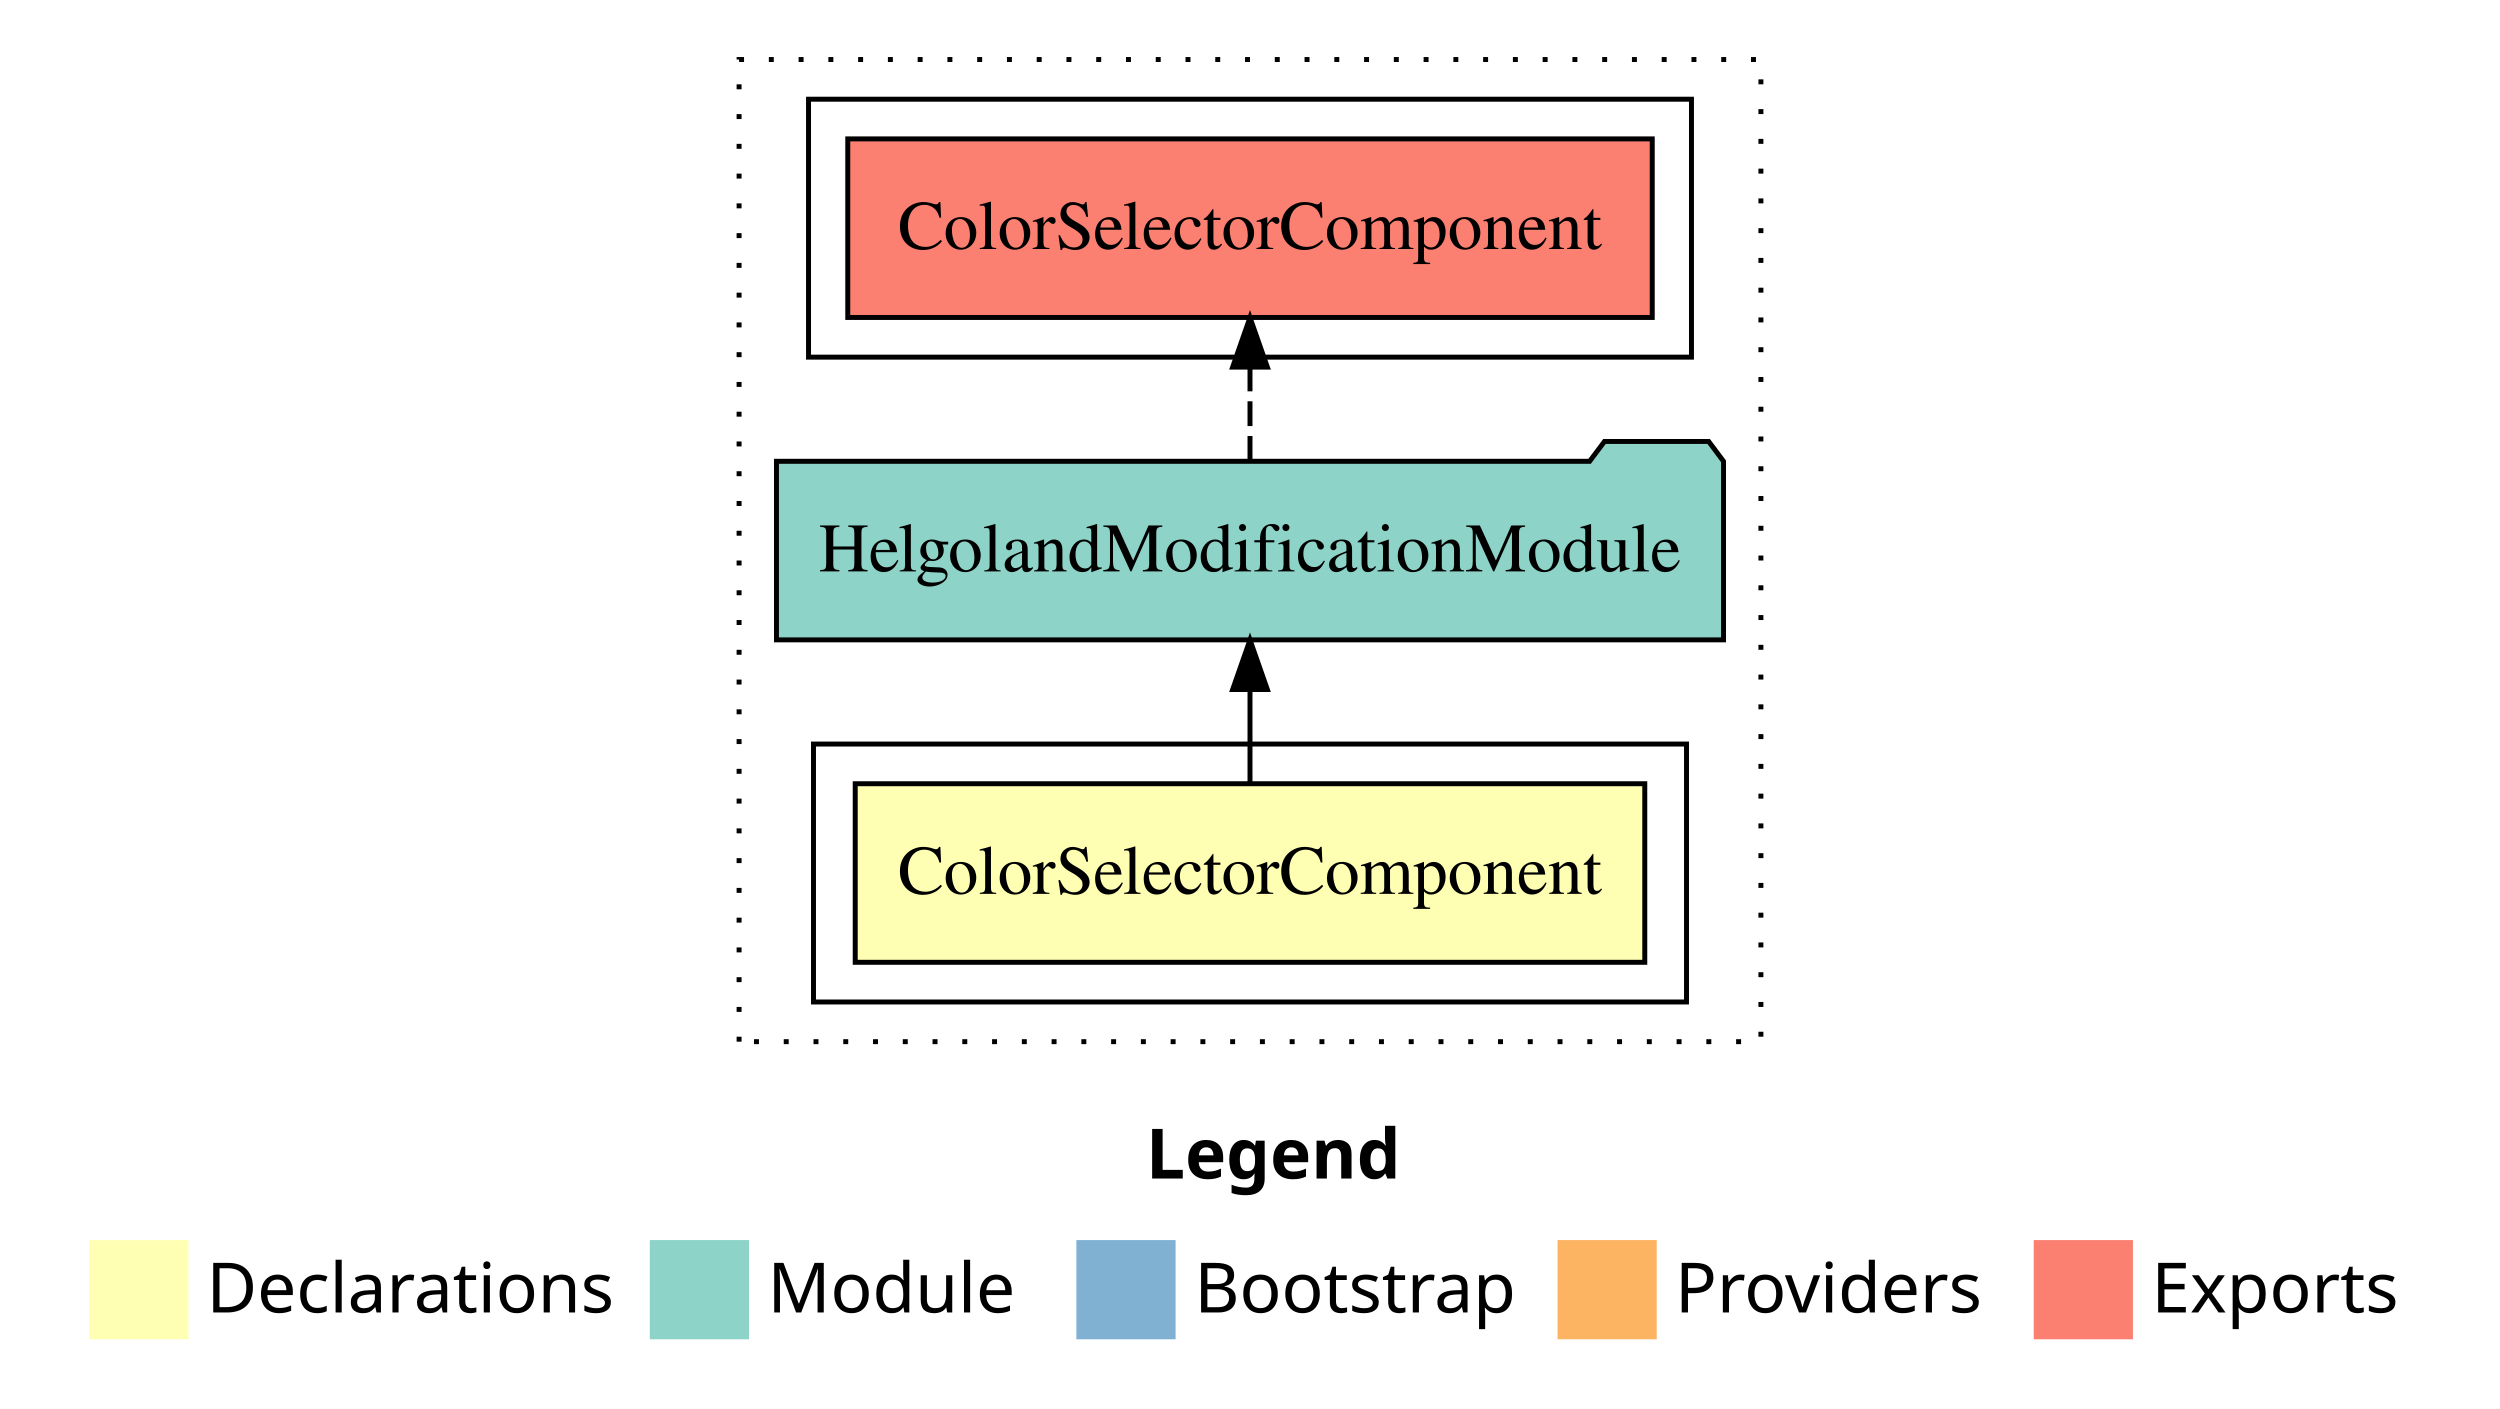
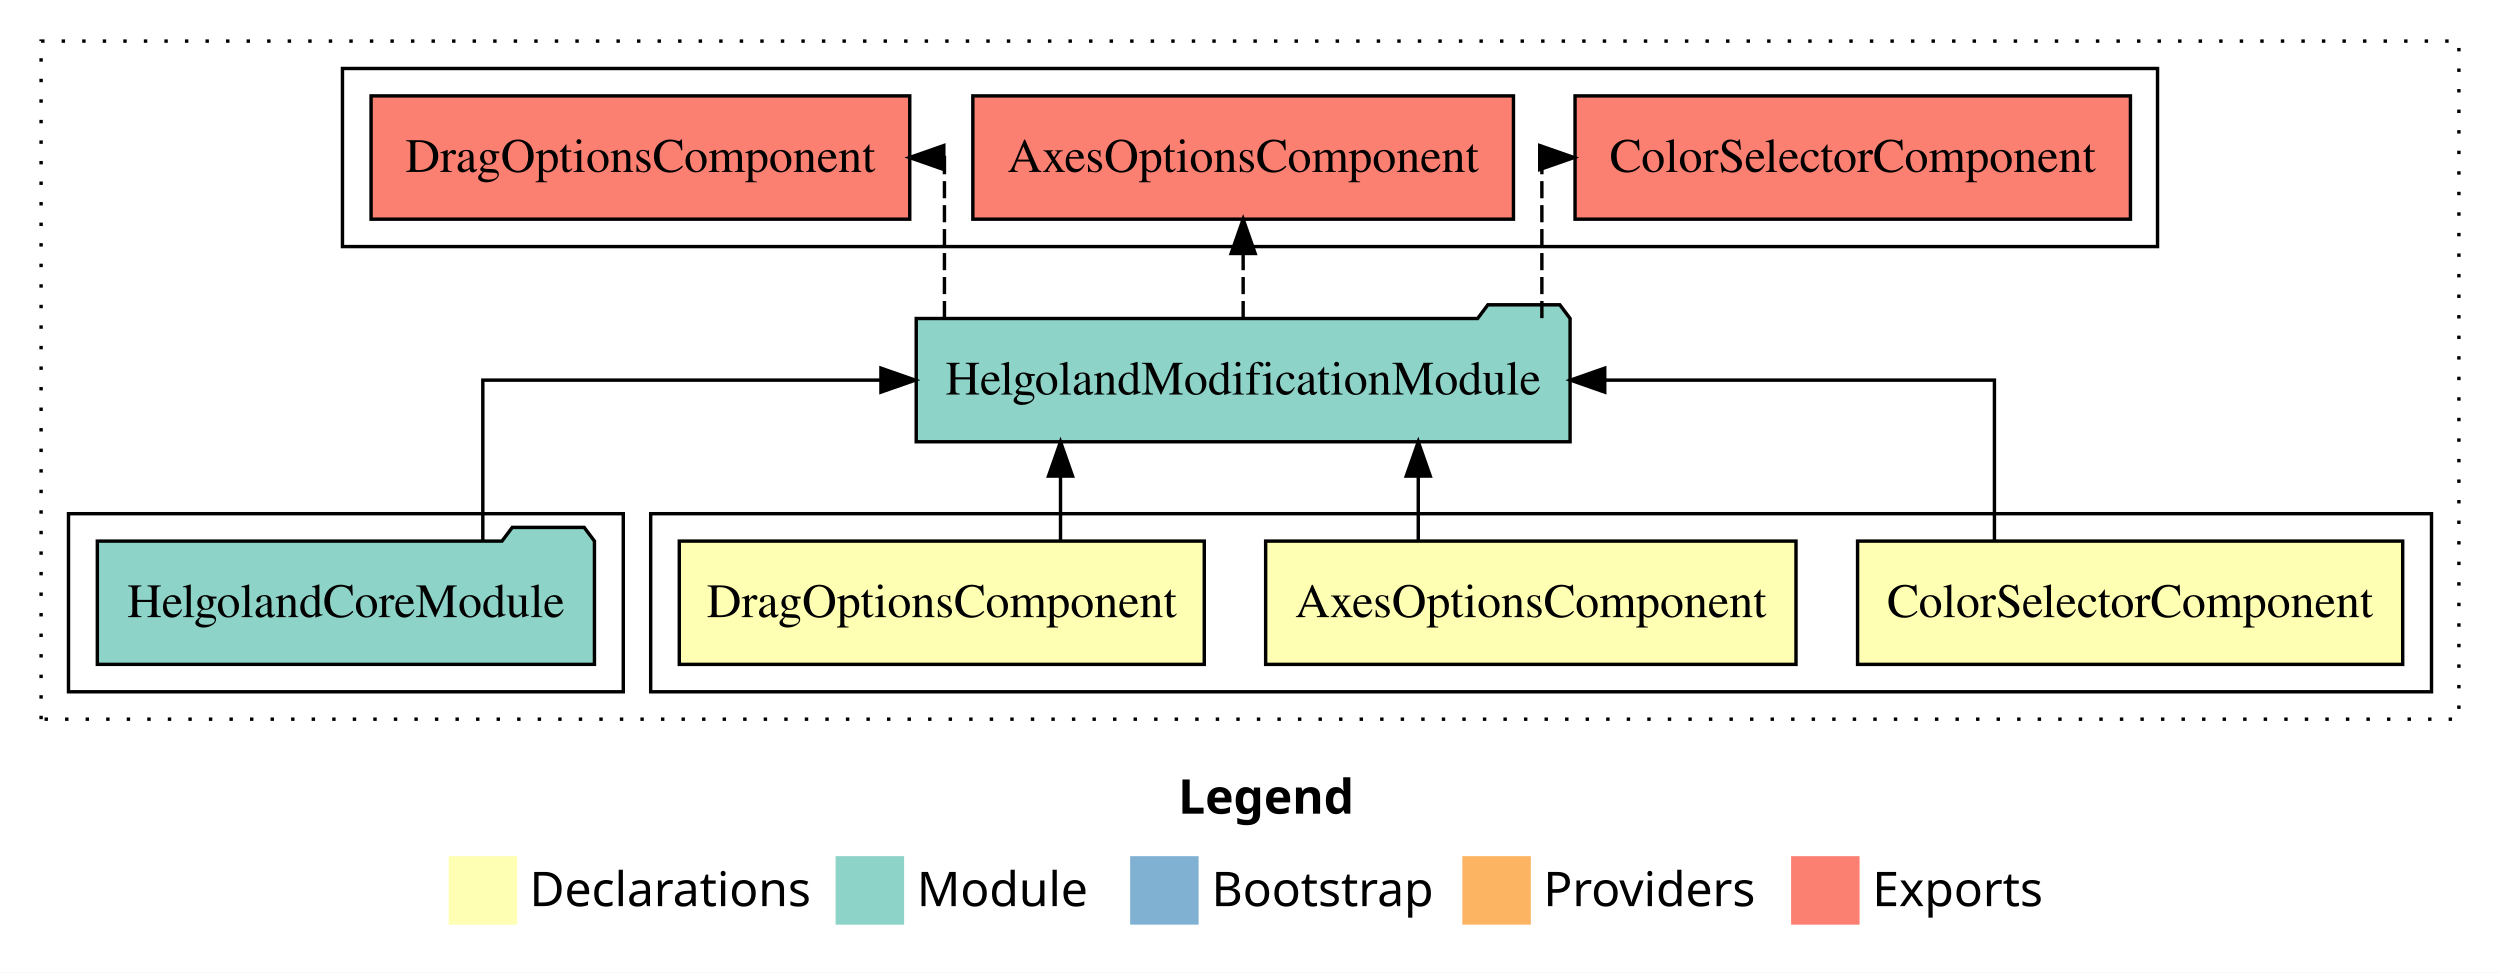
- <svg xmlns="http://www.w3.org/2000/svg" width="504pt" height="284pt" viewBox="0.00 0.00 504.00 284.00">
+ <svg xmlns="http://www.w3.org/2000/svg" width="730pt" height="284pt" viewBox="0.00 0.00 730.00 284.00">
  <g id="graph0" class="graph" transform="scale(1 1) rotate(0) translate(4 280)">
-     <polygon fill="#ffffff" stroke="transparent" points="-4,4 -4,-280 500,-280 500,4 -4,4" />
-     <text text-anchor="start" x="227.009" y="-42.4" font-family="sans-serif" font-weight="bold" font-size="14.00" fill="#000000">Legend</text>
-     <polygon fill="#ffffb3" stroke="transparent" points="14,-10 14,-30 34,-30 34,-10 14,-10" />
-     <text text-anchor="start" x="37.629" y="-15.4" font-family="sans-serif" font-size="14.00" fill="#000000">  Declarations</text>
-     <polygon fill="#8dd3c7" stroke="transparent" points="127,-10 127,-30 147,-30 147,-10 127,-10" />
-     <text text-anchor="start" x="150.725" y="-15.4" font-family="sans-serif" font-size="14.00" fill="#000000">  Module</text>
-     <polygon fill="#80b1d3" stroke="transparent" points="213,-10 213,-30 233,-30 233,-10 213,-10" />
-     <text text-anchor="start" x="236.781" y="-15.4" font-family="sans-serif" font-size="14.00" fill="#000000">  Bootstrap</text>
-     <polygon fill="#fdb462" stroke="transparent" points="310,-10 310,-30 330,-30 330,-10 310,-10" />
-     <text text-anchor="start" x="333.673" y="-15.4" font-family="sans-serif" font-size="14.00" fill="#000000">  Providers</text>
-     <polygon fill="#fb8072" stroke="transparent" points="406,-10 406,-30 426,-30 426,-10 406,-10" />
-     <text text-anchor="start" x="429.726" y="-15.4" font-family="sans-serif" font-size="14.00" fill="#000000">  Exports</text>
+     <polygon fill="#ffffff" stroke="transparent" points="-4,4 -4,-280 726,-280 726,4 -4,4" />
+     <text text-anchor="start" x="340.009" y="-42.4" font-family="sans-serif" font-weight="bold" font-size="14.00" fill="#000000">Legend</text>
+     <polygon fill="#ffffb3" stroke="transparent" points="127,-10 127,-30 147,-30 147,-10 127,-10" />
+     <text text-anchor="start" x="150.629" y="-15.4" font-family="sans-serif" font-size="14.00" fill="#000000">  Declarations</text>
+     <polygon fill="#8dd3c7" stroke="transparent" points="240,-10 240,-30 260,-30 260,-10 240,-10" />
+     <text text-anchor="start" x="263.725" y="-15.4" font-family="sans-serif" font-size="14.00" fill="#000000">  Module</text>
+     <polygon fill="#80b1d3" stroke="transparent" points="326,-10 326,-30 346,-30 346,-10 326,-10" />
+     <text text-anchor="start" x="349.781" y="-15.4" font-family="sans-serif" font-size="14.00" fill="#000000">  Bootstrap</text>
+     <polygon fill="#fdb462" stroke="transparent" points="423,-10 423,-30 443,-30 443,-10 423,-10" />
+     <text text-anchor="start" x="446.673" y="-15.4" font-family="sans-serif" font-size="14.00" fill="#000000">  Providers</text>
+     <polygon fill="#fb8072" stroke="transparent" points="519,-10 519,-30 539,-30 539,-10 519,-10" />
+     <text text-anchor="start" x="542.726" y="-15.4" font-family="sans-serif" font-size="14.00" fill="#000000">  Exports</text>
    <g id="clust1" class="cluster">
-       <polygon fill="none" stroke="#000000" stroke-dasharray="1,5" points="145,-70 145,-268 351,-268 351,-70 145,-70" />
+       <polygon fill="none" stroke="#000000" stroke-dasharray="1,5" points="8,-70 8,-268 714,-268 714,-70 8,-70" />
    </g>
    <g id="clust2" class="cluster">
-       <polygon fill="none" stroke="#000000" points="160,-78 160,-130 336,-130 336,-78 160,-78" />
+       <polygon fill="none" stroke="#000000" points="186,-78 186,-130 706,-130 706,-78 186,-78" />
    </g>
-     <g id="clust5" class="cluster">
-       <polygon fill="none" stroke="#000000" points="159,-208 159,-260 337,-260 337,-208 159,-208" />
+     <g id="clust6" class="cluster">
+       <polygon fill="none" stroke="#000000" points="16,-78 16,-130 178,-130 178,-78 16,-78" />
+     </g>
+     <g id="clust7" class="cluster">
+       <polygon fill="none" stroke="#000000" points="96,-208 96,-260 626,-260 626,-208 96,-208" />
    </g>
    <g id="node1" class="node">
-       <polygon fill="#ffffb3" stroke="#000000" points="327.588,-122 168.412,-122 168.412,-86 327.588,-86 327.588,-122" />
-       <text text-anchor="middle" x="248" y="-99.8" font-family="Times,serif" font-size="14.00" fill="#000000">ColorSelectorComponent</text>
+       <polygon fill="#ffffb3" stroke="#000000" points="697.588,-122 538.412,-122 538.412,-86 697.588,-86 697.588,-122" />
+       <text text-anchor="middle" x="618" y="-99.8" font-family="Times,serif" font-size="14.00" fill="#000000">ColorSelectorComponent</text>
+     </g>
+     <g id="node4" class="node">
+       <polygon fill="#8dd3c7" stroke="#000000" points="454.464,-187 451.464,-191 430.464,-191 427.464,-187 263.536,-187 263.536,-151 454.464,-151 454.464,-187" />
+       <text text-anchor="middle" x="359" y="-164.8" font-family="Times,serif" font-size="14.00" fill="#000000">HelgolandModificationModule</text>
+     </g>
+     <g id="edge1" class="edge">
+       <path fill="none" stroke="#000000" d="M578.375,-122.106C578.375,-141.339 578.375,-169 578.375,-169 578.375,-169 464.583,-169 464.583,-169" />
+       <polygon fill="#000000" stroke="#000000" points="464.583,-165.5 454.583,-169 464.583,-172.5 464.583,-165.5" />
    </g>
    <g id="node2" class="node">
-       <polygon fill="#8dd3c7" stroke="#000000" points="343.464,-187 340.464,-191 319.464,-191 316.464,-187 152.536,-187 152.536,-151 343.464,-151 343.464,-187" />
-       <text text-anchor="middle" x="248" y="-164.8" font-family="Times,serif" font-size="14.00" fill="#000000">HelgolandModificationModule</text>
+       <polygon fill="#ffffb3" stroke="#000000" points="520.431,-122 365.569,-122 365.569,-86 520.431,-86 520.431,-122" />
+       <text text-anchor="middle" x="443" y="-99.8" font-family="Times,serif" font-size="14.00" fill="#000000">AxesOptionsComponent</text>
    </g>
-     <g id="edge1" class="edge">
-       <path fill="none" stroke="#000000" d="M248,-122.106C248,-122.106 248,-140.991 248,-140.991" />
-       <polygon fill="#000000" stroke="#000000" points="244.5,-140.991 248,-150.991 251.5,-140.991 244.5,-140.991" />
+     <g id="edge2" class="edge">
+       <path fill="none" stroke="#000000" d="M410.133,-122.106C410.133,-122.106 410.133,-140.991 410.133,-140.991" />
+       <polygon fill="#000000" stroke="#000000" points="406.633,-140.991 410.133,-150.991 413.633,-140.991 406.633,-140.991" />
    </g>
    <g id="node3" class="node">
-       <polygon fill="#fb8072" stroke="#000000" points="329.089,-252 166.911,-252 166.911,-216 329.089,-216 329.089,-252" />
-       <text text-anchor="middle" x="248" y="-229.8" font-family="Times,serif" font-size="14.00" fill="#000000">ColorSelectorComponent </text>
+       <polygon fill="#ffffb3" stroke="#000000" points="347.647,-122 194.353,-122 194.353,-86 347.647,-86 347.647,-122" />
+       <text text-anchor="middle" x="271" y="-99.8" font-family="Times,serif" font-size="14.00" fill="#000000">DragOptionsComponent</text>
    </g>
-     <g id="edge2" class="edge">
-       <path fill="none" stroke="#000000" stroke-dasharray="5,2" d="M248,-187.106C248,-187.106 248,-205.991 248,-205.991" />
-       <polygon fill="#000000" stroke="#000000" points="244.5,-205.991 248,-215.991 251.5,-205.991 244.5,-205.991" />
+     <g id="edge3" class="edge">
+       <path fill="none" stroke="#000000" d="M305.671,-122.106C305.671,-122.106 305.671,-140.991 305.671,-140.991" />
+       <polygon fill="#000000" stroke="#000000" points="302.171,-140.991 305.671,-150.991 309.171,-140.991 302.171,-140.991" />
+     </g>
+     <g id="node6" class="node">
+       <polygon fill="#fb8072" stroke="#000000" points="618.089,-252 455.911,-252 455.911,-216 618.089,-216 618.089,-252" />
+       <text text-anchor="middle" x="537" y="-229.8" font-family="Times,serif" font-size="14.00" fill="#000000">ColorSelectorComponent </text>
+     </g>
+     <g id="edge5" class="edge">
+       <path fill="none" stroke="#000000" stroke-dasharray="5,2" d="M446.224,-187.106C446.224,-206.339 446.224,-234 446.224,-234 446.224,-234 447.161,-234 447.161,-234" />
+       <polygon fill="#000000" stroke="#000000" points="445.596,-237.5 455.596,-234 445.596,-230.5 445.596,-237.5" />
+     </g>
+     <g id="node7" class="node">
+       <polygon fill="#fb8072" stroke="#000000" points="437.931,-252 280.069,-252 280.069,-216 437.931,-216 437.931,-252" />
+       <text text-anchor="middle" x="359" y="-229.8" font-family="Times,serif" font-size="14.00" fill="#000000">AxesOptionsComponent </text>
+     </g>
+     <g id="edge6" class="edge">
+       <path fill="none" stroke="#000000" stroke-dasharray="5,2" d="M359,-187.106C359,-187.106 359,-205.991 359,-205.991" />
+       <polygon fill="#000000" stroke="#000000" points="355.5,-205.991 359,-215.991 362.5,-205.991 355.5,-205.991" />
+     </g>
+     <g id="node8" class="node">
+       <polygon fill="#fb8072" stroke="#000000" points="261.647,-252 104.353,-252 104.353,-216 261.647,-216 261.647,-252" />
+       <text text-anchor="middle" x="183" y="-229.8" font-family="Times,serif" font-size="14.00" fill="#000000">DragOptionsComponent </text>
+     </g>
+     <g id="edge7" class="edge">
+       <path fill="none" stroke="#000000" stroke-dasharray="5,2" d="M271.776,-187.106C271.776,-206.339 271.776,-234 271.776,-234 271.776,-234 270.758,-234 270.758,-234" />
+       <polygon fill="#000000" stroke="#000000" points="271.593,-230.5 261.593,-234 271.593,-237.5 271.593,-230.5" />
+     </g>
+     <g id="node5" class="node">
+       <polygon fill="#8dd3c7" stroke="#000000" points="169.579,-122 166.579,-126 145.579,-126 142.579,-122 24.421,-122 24.421,-86 169.579,-86 169.579,-122" />
+       <text text-anchor="middle" x="97" y="-99.8" font-family="Times,serif" font-size="14.00" fill="#000000">HelgolandCoreModule</text>
+     </g>
+     <g id="edge4" class="edge">
+       <path fill="none" stroke="#000000" d="M136.983,-122.106C136.983,-141.339 136.983,-169 136.983,-169 136.983,-169 253.234,-169 253.234,-169" />
+       <polygon fill="#000000" stroke="#000000" points="253.234,-172.5 263.234,-169 253.234,-165.5 253.234,-172.5" />
    </g>
  </g>
</svg>
